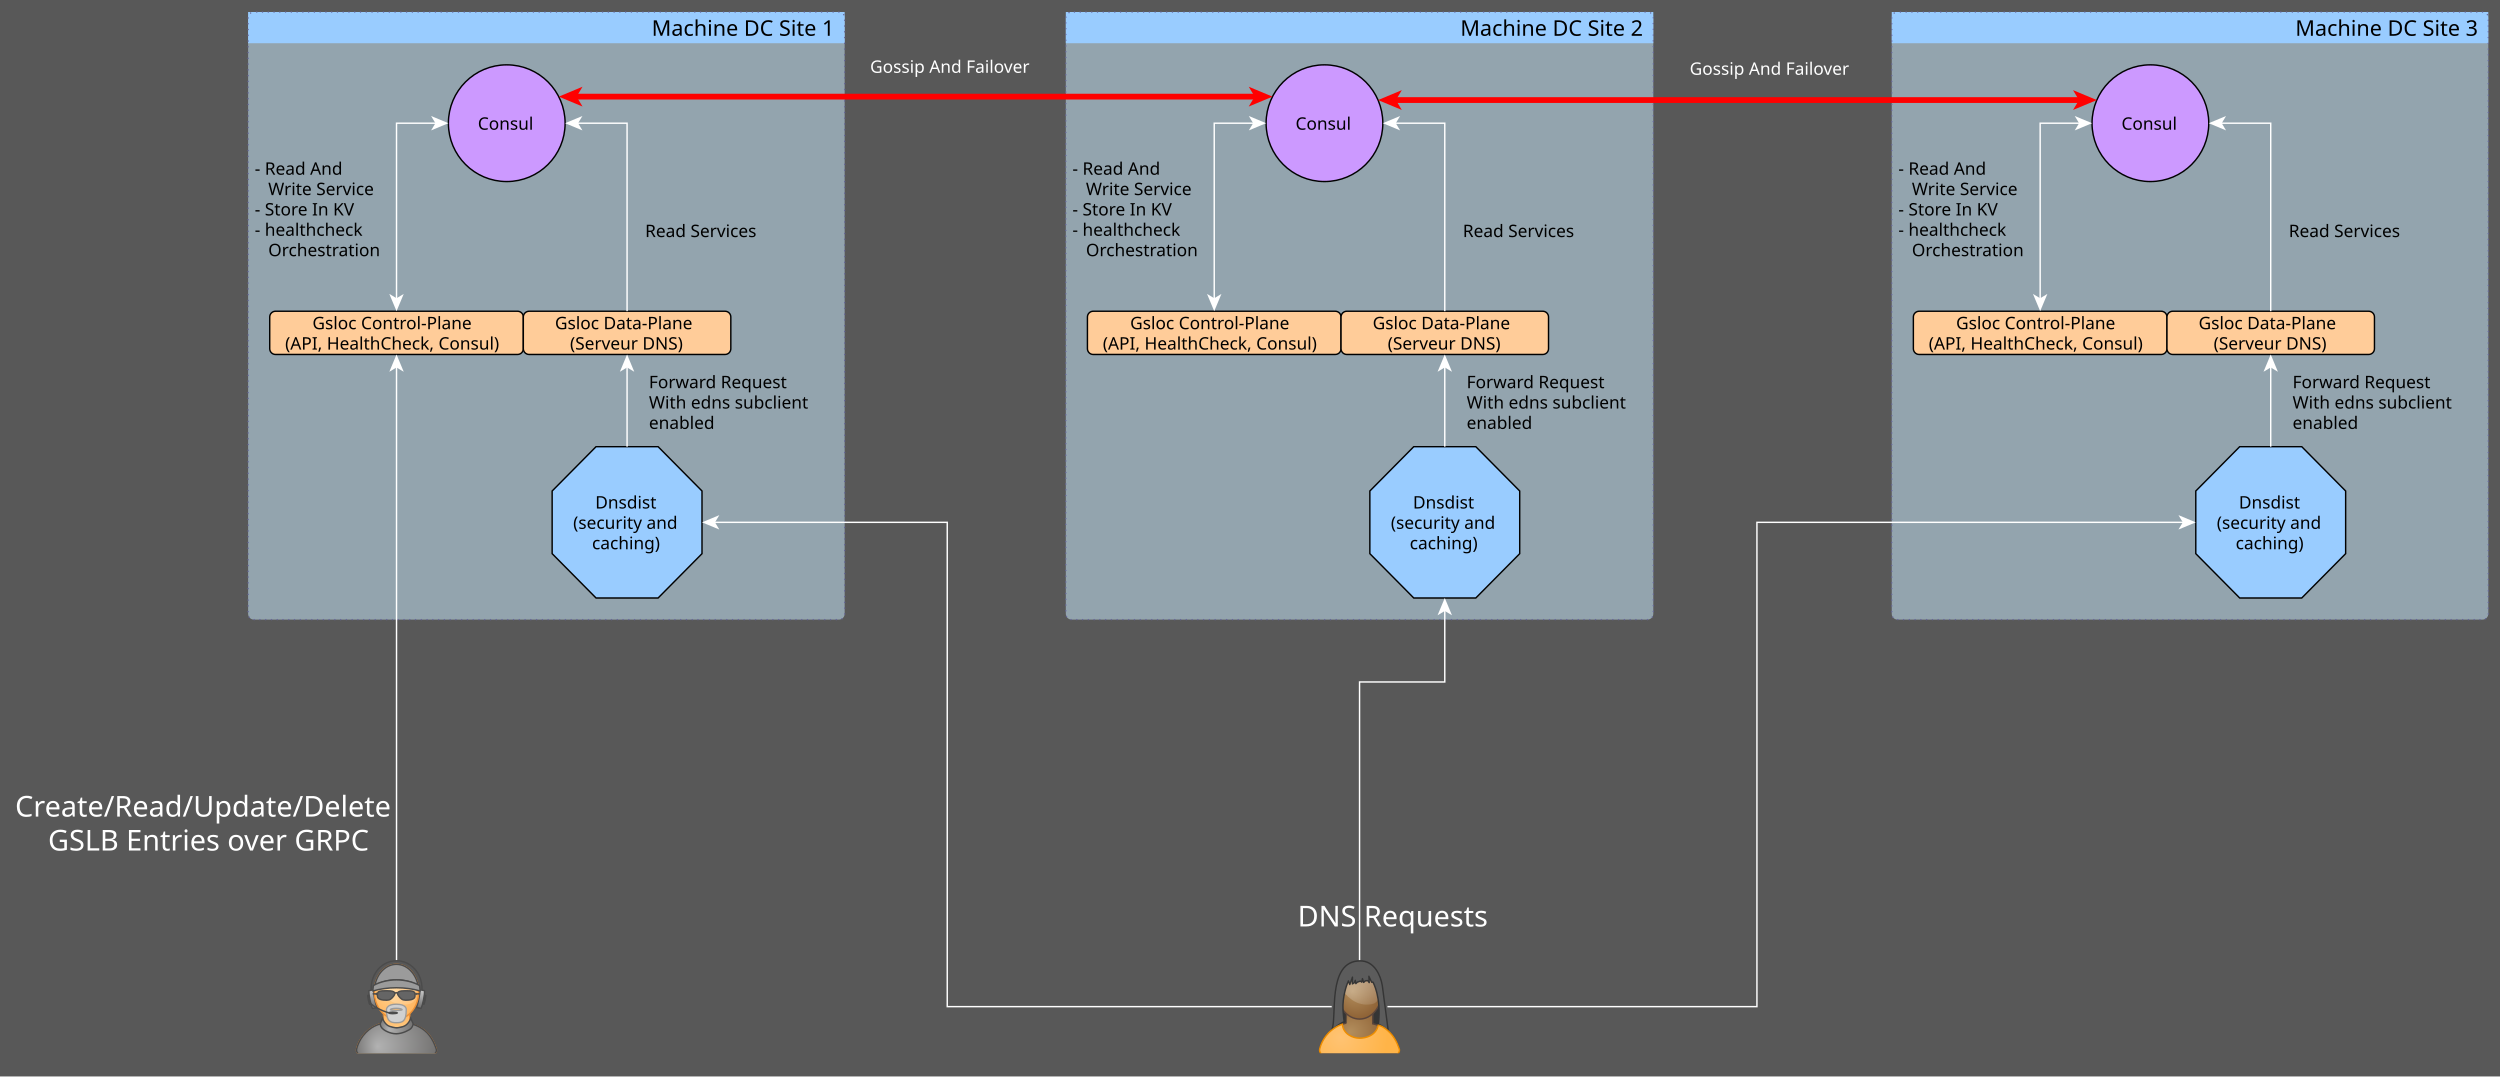
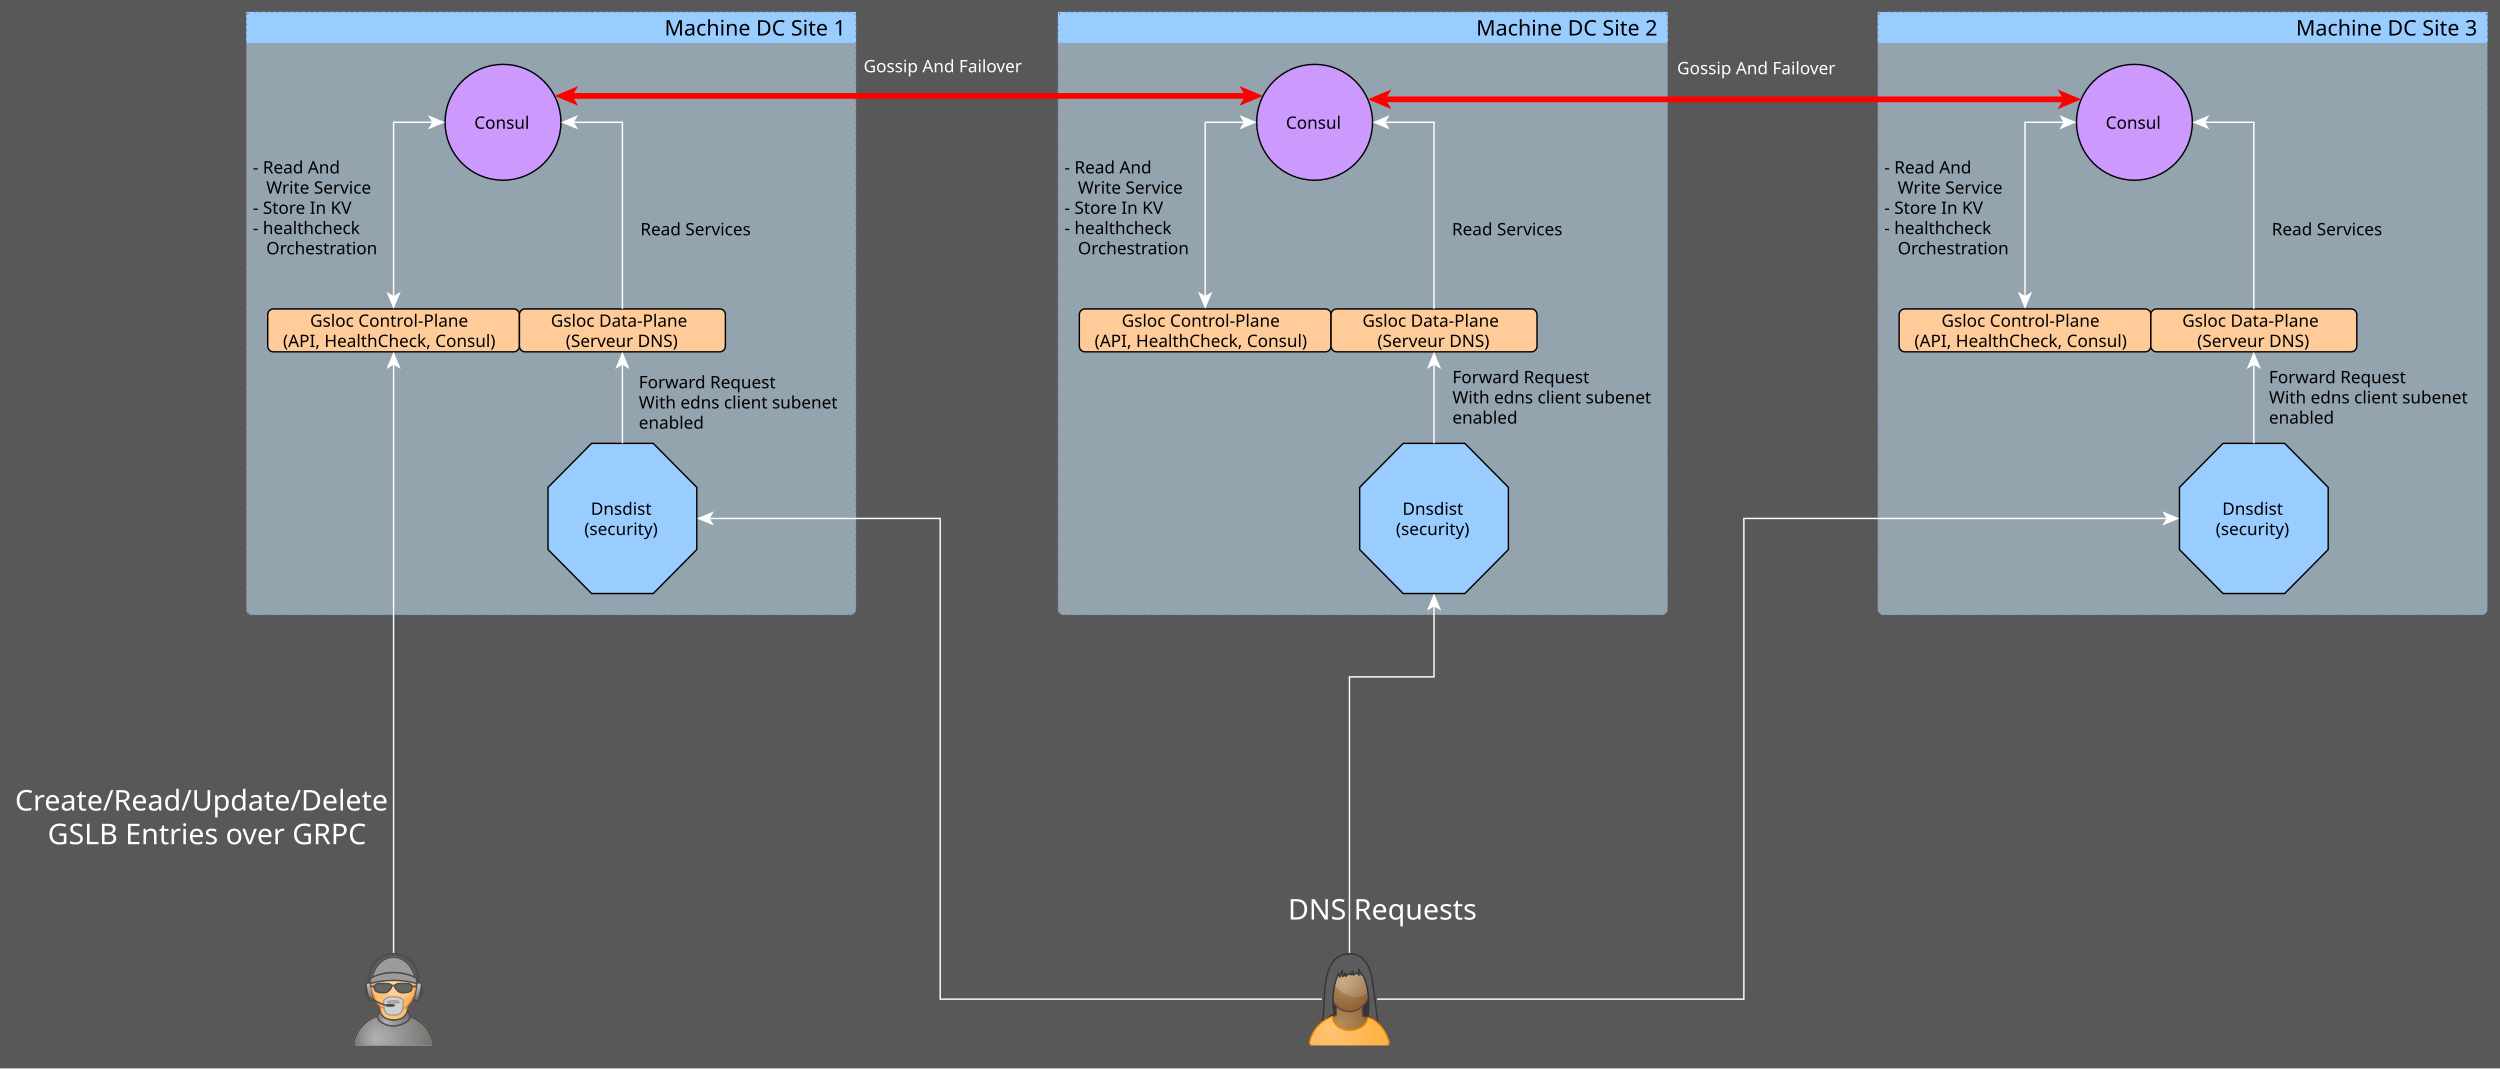
- <svg xmlns="http://www.w3.org/2000/svg" fill-opacity="1" color-rendering="auto" color-interpolation="auto" text-rendering="auto" stroke="black" stroke-linecap="square" width="3470" stroke-miterlimit="10" shape-rendering="auto" stroke-opacity="1" fill="black" stroke-dasharray="none" font-weight="normal" stroke-width="1" height="1494" font-family="'Dialog'" font-style="normal" stroke-linejoin="miter" font-size="12px" stroke-dashoffset="0" image-rendering="auto">
+ <svg xmlns="http://www.w3.org/2000/svg" fill-opacity="1" color-rendering="auto" color-interpolation="auto" text-rendering="auto" stroke="black" stroke-linecap="square" width="3496" stroke-miterlimit="10" shape-rendering="auto" stroke-opacity="1" fill="black" stroke-dasharray="none" font-weight="normal" stroke-width="1" height="1494" font-family="'Dialog'" font-style="normal" stroke-linejoin="miter" font-size="12px" stroke-dashoffset="0" image-rendering="auto">
  <defs id="genericDefs" />
  <g>
    <defs id="defs1">
      <clipPath clipPathUnits="userSpaceOnUse" id="clipPath1">
-         <path d="M0 0 L3470 0 L3470 1494 L0 1494 L0 0 Z" />
+         <path d="M0 0 L3496 0 L3496 1494 L0 1494 L0 0 Z" />
      </clipPath>
      <clipPath clipPathUnits="userSpaceOnUse" id="clipPath2">
-         <path d="M-260 75 L1475 75 L1475 822 L-260 822 L-260 75 Z" />
+         <path d="M-260 75 L1488 75 L1488 822 L-260 822 L-260 75 Z" />
      </clipPath>
      <clipPath clipPathUnits="userSpaceOnUse" id="clipPath3">
-         <path d="M-916.219 -646.381 L820.609 -646.381 L820.609 80.648 L-916.219 80.648 L-916.219 -646.381 Z" />
+         <path d="M-916.219 -646.381 L833.622 -646.381 L833.622 80.648 L-916.219 80.648 L-916.219 -646.381 Z" />
      </clipPath>
      <clipPath clipPathUnits="userSpaceOnUse" id="clipPath4">
-         <path d="M-247.171 -645.997 L1489.657 -645.997 L1489.657 80.64 L-247.171 80.64 L-247.171 -645.997 Z" />
+         <path d="M-247.171 -645.997 L1502.67 -645.997 L1502.67 80.64 L-247.171 80.64 L-247.171 -645.997 Z" />
      </clipPath>
    </defs>
    <g fill="rgb(88,88,88)" text-rendering="geometricPrecision" shape-rendering="geometricPrecision" transform="scale(2,2) translate(260,-75)" stroke="rgb(88,88,88)">
-       <rect x="-260" width="1735" height="747" y="75" clip-path="url(#clipPath2)" stroke="none" />
+       <rect x="-260" width="1748" height="747" y="75" clip-path="url(#clipPath2)" stroke="none" />
    </g>
    <g transform="matrix(2,0,0,2,520,-150)" fill-opacity="0.518" fill="rgb(202,236,255)" text-rendering="geometricPrecision" shape-rendering="geometricPrecision" stroke="rgb(202,236,255)" stroke-opacity="0.518">
-       <rect x="-87.812" y="83.334" clip-path="url(#clipPath2)" width="414" rx="4" ry="4" height="421.666" stroke="none" />
-     </g>
-     <g fill="rgb(153,204,255)" text-rendering="geometricPrecision" shape-rendering="geometricPrecision" transform="matrix(2,0,0,2,520,-150)" stroke="rgb(153,204,255)">
-       <rect x="-87.812" width="414" height="21.666" y="83.334" clip-path="url(#clipPath2)" stroke="none" />
+       <rect x="-87.812" y="83.334" clip-path="url(#clipPath2)" width="426.37" rx="4" ry="4" height="421.666" stroke="none" />
+     </g>
+     <g fill="rgb(153,204,255)" text-rendering="geometricPrecision" shape-rendering="geometricPrecision" transform="matrix(2,0,0,2,520,-150)" stroke="rgb(153,204,255)">
+       <rect x="-87.812" width="426.37" height="21.666" y="83.334" clip-path="url(#clipPath2)" stroke="none" />
    </g>
    <g font-size="15px" stroke-linecap="butt" transform="matrix(2,0,0,2,520,-150)" text-rendering="geometricPrecision" font-family="sans-serif" shape-rendering="geometricPrecision" stroke-miterlimit="1.45">
-       <text x="192.272" xml:space="preserve" y="99.836" clip-path="url(#clipPath2)" stroke="none">Machine DC Site 1</text>
+       <text x="204.642" xml:space="preserve" y="99.836" clip-path="url(#clipPath2)" stroke="none">Machine DC Site 1</text>
    </g>
    <g stroke-linecap="round" transform="matrix(2,0,0,2,520,-150)" stroke-dashoffset="2" fill="rgb(102,102,153)" text-rendering="geometricPrecision" shape-rendering="geometricPrecision" stroke-dasharray="0,4" stroke="rgb(102,102,153)" stroke-miterlimit="1.45">
-       <rect x="-87.812" y="83.334" clip-path="url(#clipPath2)" fill="none" width="414" rx="4" ry="4" height="421.666" />
+       <rect x="-87.812" y="83.334" clip-path="url(#clipPath2)" fill="none" width="426.37" rx="4" ry="4" height="421.666" />
    </g>
    <g fill="rgb(204,153,255)" text-rendering="geometricPrecision" shape-rendering="geometricPrecision" transform="matrix(2,0,0,2,520,-150)" stroke="rgb(204,153,255)">
      <circle r="40.5" clip-path="url(#clipPath2)" cx="91.688" cy="160.5" stroke="none" />
    </g>
    <g text-rendering="geometricPrecision" stroke-miterlimit="1.45" shape-rendering="geometricPrecision" transform="matrix(2,0,0,2,520,-150)" stroke-linecap="butt">
      <circle fill="none" r="40.5" clip-path="url(#clipPath2)" cx="91.688" cy="160.5" />
      <text x="71.611" xml:space="preserve" y="165.035" clip-path="url(#clipPath2)" font-family="sans-serif" stroke="none">Consul</text>
    </g>
    <g fill="rgb(255,204,153)" text-rendering="geometricPrecision" shape-rendering="geometricPrecision" transform="matrix(2,0,0,2,520,-150)" stroke="rgb(255,204,153)">
      <rect x="-72.812" y="291" clip-path="url(#clipPath2)" width="176" rx="4" ry="4" height="30" stroke="none" />
    </g>
    <g text-rendering="geometricPrecision" stroke-miterlimit="1.45" shape-rendering="geometricPrecision" transform="matrix(2,0,0,2,520,-150)" stroke-linecap="butt">
      <rect x="-72.812" y="291" clip-path="url(#clipPath2)" fill="none" width="176" rx="4" ry="4" height="30" />
      <text x="-43.18" xml:space="preserve" y="303.469" clip-path="url(#clipPath2)" font-family="sans-serif" stroke="none">Gsloc Control-Plane</text>
      <text x="-62.135" xml:space="preserve" y="317.602" clip-path="url(#clipPath2)" font-family="sans-serif" stroke="none">(API, HealthCheck, Consul)</text>
    </g>
    <g fill="rgb(255,204,153)" text-rendering="geometricPrecision" shape-rendering="geometricPrecision" transform="matrix(2,0,0,2,520,-150)" stroke="rgb(255,204,153)">
      <rect x="103.188" y="291" clip-path="url(#clipPath2)" width="144" rx="4" ry="4" height="30" stroke="none" />
    </g>
    <g text-rendering="geometricPrecision" stroke-miterlimit="1.45" shape-rendering="geometricPrecision" transform="matrix(2,0,0,2,520,-150)" stroke-linecap="butt">
      <rect x="103.188" y="291" clip-path="url(#clipPath2)" fill="none" width="144" rx="4" ry="4" height="30" />
      <text x="125.134" xml:space="preserve" y="303.469" clip-path="url(#clipPath2)" font-family="sans-serif" stroke="none">Gsloc Data-Plane</text>
      <text x="135.573" xml:space="preserve" y="317.602" clip-path="url(#clipPath2)" font-family="sans-serif" stroke="none">(Serveur DNS)</text>
    </g>
    <g fill="rgb(153,204,255)" text-rendering="geometricPrecision" shape-rendering="geometricPrecision" transform="matrix(2,0,0,2,520,-150)" stroke="rgb(153,204,255)">
      <path d="M123.188 415.754 L153.65 385 L196.726 385 L227.188 415.754 L227.188 459.246 L196.726 490 L153.65 490 L123.188 459.246 Z" fill-rule="evenodd" clip-path="url(#clipPath2)" stroke="none" />
    </g>
    <g text-rendering="geometricPrecision" stroke-miterlimit="1.45" shape-rendering="geometricPrecision" transform="matrix(2,0,0,2,520,-150)" stroke-linecap="butt">
      <path fill="none" d="M123.188 415.754 L153.65 385 L196.726 385 L227.188 415.754 L227.188 459.246 L196.726 490 L153.65 490 L123.188 459.246 Z" fill-rule="evenodd" clip-path="url(#clipPath2)" />
-       <text x="153.098" xml:space="preserve" y="427.902" clip-path="url(#clipPath2)" font-family="sans-serif" stroke="none">Dnsdist</text>
-       <text x="137.758" xml:space="preserve" y="442.035" clip-path="url(#clipPath2)" font-family="sans-serif" stroke="none">(security and</text>
-       <text x="150.854" xml:space="preserve" y="456.168" clip-path="url(#clipPath2)" font-family="sans-serif" stroke="none">caching)</text>
+       <text x="153.098" xml:space="preserve" y="434.969" clip-path="url(#clipPath2)" font-family="sans-serif" stroke="none">Dnsdist</text>
+       <text x="148.519" xml:space="preserve" y="449.102" clip-path="url(#clipPath2)" font-family="sans-serif" stroke="none">(security)</text>
      <path fill="none" d="M15.188 282.974 L15.188 160.5 L43.188 160.5" clip-path="url(#clipPath2)" stroke="white" />
      <path fill="white" d="M15.188 290.974 L20.188 278.974 L15.188 281.974 L10.188 278.974 Z" clip-path="url(#clipPath2)" stroke="none" />
      <path fill="white" d="M51.188 160.5 L39.188 155.5 L42.188 160.5 L39.188 165.5 Z" clip-path="url(#clipPath2)" stroke="none" />
      <text x="-83.222" xml:space="preserve" y="196.269" clip-path="url(#clipPath2)" font-family="sans-serif" stroke="none">- Read And</text>
      <text x="-83.222" xml:space="preserve" y="210.402" clip-path="url(#clipPath2)" font-family="sans-serif" stroke="none">   Write Service</text>
      <text x="-83.222" xml:space="preserve" y="224.535" clip-path="url(#clipPath2)" font-family="sans-serif" stroke="none">- Store In KV</text>
      <text x="-83.222" xml:space="preserve" y="238.668" clip-path="url(#clipPath2)" font-family="sans-serif" stroke="none">- healthcheck</text>
      <text x="-83.222" xml:space="preserve" y="252.801" clip-path="url(#clipPath2)" font-family="sans-serif" stroke="none">   Orchestration</text>
      <path fill="none" d="M175.188 290.974 L175.188 160.5 L140.188 160.5" clip-path="url(#clipPath2)" stroke="white" />
      <path fill="white" d="M132.188 160.5 L144.188 165.5 L141.188 160.5 L144.188 155.5 Z" clip-path="url(#clipPath2)" stroke="none" />
      <text x="187.719" xml:space="preserve" y="239.535" clip-path="url(#clipPath2)" font-family="sans-serif" stroke="none">Read Services</text>
      <path fill="none" d="M175.188 385.009 L175.188 329.007" clip-path="url(#clipPath2)" stroke="white" />
      <path fill="white" d="M175.188 321.007 L170.188 333.007 L175.188 330.007 L180.188 333.007 Z" clip-path="url(#clipPath2)" stroke="none" />
-       <text x="190.345" xml:space="preserve" y="344.402" clip-path="url(#clipPath2)" font-family="sans-serif" stroke="none">Forward Request</text>
-       <text x="190.345" xml:space="preserve" y="358.535" clip-path="url(#clipPath2)" font-family="sans-serif" stroke="none">With edns subclient </text>
-       <text x="190.345" xml:space="preserve" y="372.668" clip-path="url(#clipPath2)" font-family="sans-serif" stroke="none">enabled</text>
+       <text x="186.617" xml:space="preserve" y="346.476" clip-path="url(#clipPath2)" font-family="sans-serif" stroke="none">Forward Request</text>
+       <text x="186.617" xml:space="preserve" y="360.609" clip-path="url(#clipPath2)" font-family="sans-serif" stroke="none">With edns client subenet </text>
+       <text x="186.617" xml:space="preserve" y="374.741" clip-path="url(#clipPath2)" font-family="sans-serif" stroke="none">enabled</text>
    </g>
    <g transform="matrix(2,0,0,2,520,-150)" fill-opacity="0.518" fill="rgb(202,236,255)" text-rendering="geometricPrecision" shape-rendering="geometricPrecision" stroke="rgb(202,236,255)" stroke-opacity="0.518">
-       <rect x="479.676" y="83.334" clip-path="url(#clipPath2)" width="407.712" rx="4" ry="4" height="421.666" stroke="none" />
-     </g>
-     <g fill="rgb(153,204,255)" text-rendering="geometricPrecision" shape-rendering="geometricPrecision" transform="matrix(2,0,0,2,520,-150)" stroke="rgb(153,204,255)">
-       <rect x="479.676" width="407.712" height="21.666" y="83.334" clip-path="url(#clipPath2)" stroke="none" />
+       <rect x="479.676" y="83.334" clip-path="url(#clipPath2)" width="426.37" rx="4" ry="4" height="421.666" stroke="none" />
+     </g>
+     <g fill="rgb(153,204,255)" text-rendering="geometricPrecision" shape-rendering="geometricPrecision" transform="matrix(2,0,0,2,520,-150)" stroke="rgb(153,204,255)">
+       <rect x="479.676" width="426.37" height="21.666" y="83.334" clip-path="url(#clipPath2)" stroke="none" />
    </g>
    <g font-size="15px" stroke-linecap="butt" transform="matrix(2,0,0,2,520,-150)" text-rendering="geometricPrecision" font-family="sans-serif" shape-rendering="geometricPrecision" stroke-miterlimit="1.45">
-       <text x="753.472" xml:space="preserve" y="99.836" clip-path="url(#clipPath2)" stroke="none">Machine DC Site 2</text>
+       <text x="772.13" xml:space="preserve" y="99.836" clip-path="url(#clipPath2)" stroke="none">Machine DC Site 2</text>
    </g>
    <g stroke-linecap="round" transform="matrix(2,0,0,2,520,-150)" stroke-dashoffset="2" fill="rgb(102,102,153)" text-rendering="geometricPrecision" shape-rendering="geometricPrecision" stroke-dasharray="0,4" stroke="rgb(102,102,153)" stroke-miterlimit="1.45">
-       <rect x="479.676" y="83.334" clip-path="url(#clipPath2)" fill="none" width="407.712" rx="4" ry="4" height="421.666" />
+       <rect x="479.676" y="83.334" clip-path="url(#clipPath2)" fill="none" width="426.37" rx="4" ry="4" height="421.666" />
    </g>
    <g fill="rgb(204,153,255)" text-rendering="geometricPrecision" shape-rendering="geometricPrecision" transform="matrix(2,0,0,2,520,-150)" stroke="rgb(204,153,255)">
      <circle r="40.5" clip-path="url(#clipPath2)" cx="659.176" cy="160.5" stroke="none" />
    </g>
    <g text-rendering="geometricPrecision" stroke-miterlimit="1.45" shape-rendering="geometricPrecision" transform="matrix(2,0,0,2,520,-150)" stroke-linecap="butt">
      <circle fill="none" r="40.5" clip-path="url(#clipPath2)" cx="659.176" cy="160.5" />
      <text x="639.099" xml:space="preserve" y="165.035" clip-path="url(#clipPath2)" font-family="sans-serif" stroke="none">Consul</text>
    </g>
    <g fill="rgb(255,204,153)" text-rendering="geometricPrecision" shape-rendering="geometricPrecision" transform="matrix(2,0,0,2,520,-150)" stroke="rgb(255,204,153)">
      <rect x="494.676" y="291" clip-path="url(#clipPath2)" width="176" rx="4" ry="4" height="30" stroke="none" />
    </g>
    <g text-rendering="geometricPrecision" stroke-miterlimit="1.45" shape-rendering="geometricPrecision" transform="matrix(2,0,0,2,520,-150)" stroke-linecap="butt">
      <rect x="494.676" y="291" clip-path="url(#clipPath2)" fill="none" width="176" rx="4" ry="4" height="30" />
      <text x="524.308" xml:space="preserve" y="303.469" clip-path="url(#clipPath2)" font-family="sans-serif" stroke="none">Gsloc Control-Plane</text>
      <text x="505.353" xml:space="preserve" y="317.602" clip-path="url(#clipPath2)" font-family="sans-serif" stroke="none">(API, HealthCheck, Consul)</text>
    </g>
    <g fill="rgb(255,204,153)" text-rendering="geometricPrecision" shape-rendering="geometricPrecision" transform="matrix(2,0,0,2,520,-150)" stroke="rgb(255,204,153)">
      <rect x="670.676" y="291" clip-path="url(#clipPath2)" width="144" rx="4" ry="4" height="30" stroke="none" />
    </g>
    <g text-rendering="geometricPrecision" stroke-miterlimit="1.45" shape-rendering="geometricPrecision" transform="matrix(2,0,0,2,520,-150)" stroke-linecap="butt">
      <rect x="670.676" y="291" clip-path="url(#clipPath2)" fill="none" width="144" rx="4" ry="4" height="30" />
      <text x="692.622" xml:space="preserve" y="303.469" clip-path="url(#clipPath2)" font-family="sans-serif" stroke="none">Gsloc Data-Plane</text>
      <text x="703.061" xml:space="preserve" y="317.602" clip-path="url(#clipPath2)" font-family="sans-serif" stroke="none">(Serveur DNS)</text>
    </g>
    <g fill="rgb(153,204,255)" text-rendering="geometricPrecision" shape-rendering="geometricPrecision" transform="matrix(2,0,0,2,520,-150)" stroke="rgb(153,204,255)">
      <path d="M690.676 415.754 L721.136 385 L764.215 385 L794.676 415.754 L794.676 459.246 L764.215 490 L721.136 490 L690.676 459.246 Z" fill-rule="evenodd" clip-path="url(#clipPath2)" stroke="none" />
    </g>
    <g text-rendering="geometricPrecision" stroke-miterlimit="1.45" shape-rendering="geometricPrecision" transform="matrix(2,0,0,2,520,-150)" stroke-linecap="butt">
      <path fill="none" d="M690.676 415.754 L721.136 385 L764.215 385 L794.676 415.754 L794.676 459.246 L764.215 490 L721.136 490 L690.676 459.246 Z" fill-rule="evenodd" clip-path="url(#clipPath2)" />
-       <text x="720.586" xml:space="preserve" y="427.902" clip-path="url(#clipPath2)" font-family="sans-serif" stroke="none">Dnsdist</text>
-       <text x="705.246" xml:space="preserve" y="442.035" clip-path="url(#clipPath2)" font-family="sans-serif" stroke="none">(security and</text>
-       <text x="718.342" xml:space="preserve" y="456.168" clip-path="url(#clipPath2)" font-family="sans-serif" stroke="none">caching)</text>
+       <text x="720.586" xml:space="preserve" y="434.969" clip-path="url(#clipPath2)" font-family="sans-serif" stroke="none">Dnsdist</text>
+       <text x="716.007" xml:space="preserve" y="449.102" clip-path="url(#clipPath2)" font-family="sans-serif" stroke="none">(security)</text>
      <path fill="none" d="M138.77 142.062 L612.115 142.062" stroke-width="4" clip-path="url(#clipPath2)" stroke="red" />
      <path fill="red" d="M127.77 142.062 L144.27 148.937 L140.145 142.062 L144.27 135.187 Z" stroke-width="4" clip-path="url(#clipPath2)" stroke="none" />
      <path fill="red" d="M623.115 142.062 L606.615 135.187 L610.74 142.062 L606.615 148.937 Z" stroke-width="4" clip-path="url(#clipPath2)" stroke="none" />
      <text x="343.833" y="125.538" clip-path="url(#clipPath2)" fill="white" font-family="sans-serif" stroke="none" xml:space="preserve">Gossip And Failover</text>
      <path fill="none" d="M582.676 282.974 L582.676 160.5 L610.676 160.5" clip-path="url(#clipPath2)" stroke="white" />
      <path fill="white" d="M582.676 290.974 L587.676 278.974 L582.676 281.974 L577.676 278.974 Z" clip-path="url(#clipPath2)" stroke="none" />
      <path fill="white" d="M618.676 160.5 L606.676 155.5 L609.676 160.5 L606.676 165.5 Z" clip-path="url(#clipPath2)" stroke="none" />
      <text x="484.266" xml:space="preserve" y="196.269" clip-path="url(#clipPath2)" font-family="sans-serif" stroke="none">- Read And</text>
      <text x="484.266" xml:space="preserve" y="210.402" clip-path="url(#clipPath2)" font-family="sans-serif" stroke="none">   Write Service</text>
      <text x="484.266" xml:space="preserve" y="224.535" clip-path="url(#clipPath2)" font-family="sans-serif" stroke="none">- Store In KV</text>
      <text x="484.266" xml:space="preserve" y="238.668" clip-path="url(#clipPath2)" font-family="sans-serif" stroke="none">- healthcheck</text>
      <text x="484.266" xml:space="preserve" y="252.801" clip-path="url(#clipPath2)" font-family="sans-serif" stroke="none">   Orchestration</text>
      <path fill="none" d="M742.676 290.974 L742.676 160.5 L707.676 160.5" clip-path="url(#clipPath2)" stroke="white" />
      <path fill="white" d="M699.676 160.5 L711.676 165.5 L708.676 160.5 L711.676 155.5 Z" clip-path="url(#clipPath2)" stroke="none" />
      <text x="755.207" xml:space="preserve" y="239.535" clip-path="url(#clipPath2)" font-family="sans-serif" stroke="none">Read Services</text>
      <path fill="none" d="M742.676 385.009 L742.676 329.007" clip-path="url(#clipPath2)" stroke="white" />
      <path fill="white" d="M742.676 321.007 L737.676 333.007 L742.676 330.007 L747.676 333.007 Z" clip-path="url(#clipPath2)" stroke="none" />
-       <text x="757.833" xml:space="preserve" y="344.402" clip-path="url(#clipPath2)" font-family="sans-serif" stroke="none">Forward Request</text>
-       <text x="757.833" xml:space="preserve" y="358.535" clip-path="url(#clipPath2)" font-family="sans-serif" stroke="none">With edns subclient </text>
-       <text x="757.833" xml:space="preserve" y="372.668" clip-path="url(#clipPath2)" font-family="sans-serif" stroke="none">enabled</text>
+       <text x="755.515" xml:space="preserve" y="342.942" clip-path="url(#clipPath2)" font-family="sans-serif" stroke="none">Forward Request</text>
+       <text x="755.515" xml:space="preserve" y="357.074" clip-path="url(#clipPath2)" font-family="sans-serif" stroke="none">With edns client subenet  </text>
+       <text x="755.515" xml:space="preserve" y="371.207" clip-path="url(#clipPath2)" font-family="sans-serif" stroke="none">enabled</text>
    </g>
    <g transform="matrix(2,0,0,2,520,-150)" fill-opacity="0.518" fill="rgb(202,236,255)" text-rendering="geometricPrecision" shape-rendering="geometricPrecision" stroke="rgb(202,236,255)" stroke-opacity="0.518">
-       <rect x="1052.876" y="83.334" clip-path="url(#clipPath2)" width="414" rx="4" ry="4" height="421.666" stroke="none" />
-     </g>
-     <g fill="rgb(153,204,255)" text-rendering="geometricPrecision" shape-rendering="geometricPrecision" transform="matrix(2,0,0,2,520,-150)" stroke="rgb(153,204,255)">
-       <rect x="1052.876" width="414" height="21.666" y="83.334" clip-path="url(#clipPath2)" stroke="none" />
+       <rect x="1052.876" y="83.334" clip-path="url(#clipPath2)" width="426.37" rx="4" ry="4" height="421.666" stroke="none" />
+     </g>
+     <g fill="rgb(153,204,255)" text-rendering="geometricPrecision" shape-rendering="geometricPrecision" transform="matrix(2,0,0,2,520,-150)" stroke="rgb(153,204,255)">
+       <rect x="1052.876" width="426.37" height="21.666" y="83.334" clip-path="url(#clipPath2)" stroke="none" />
    </g>
    <g font-size="15px" stroke-linecap="butt" transform="matrix(2,0,0,2,520,-150)" text-rendering="geometricPrecision" font-family="sans-serif" shape-rendering="geometricPrecision" stroke-miterlimit="1.45">
-       <text x="1332.96" xml:space="preserve" y="99.836" clip-path="url(#clipPath2)" stroke="none">Machine DC Site 3</text>
+       <text x="1345.33" xml:space="preserve" y="99.836" clip-path="url(#clipPath2)" stroke="none">Machine DC Site 3</text>
    </g>
    <g stroke-linecap="round" transform="matrix(2,0,0,2,520,-150)" stroke-dashoffset="2" fill="rgb(102,102,153)" text-rendering="geometricPrecision" shape-rendering="geometricPrecision" stroke-dasharray="0,4" stroke="rgb(102,102,153)" stroke-miterlimit="1.45">
-       <rect x="1052.876" y="83.334" clip-path="url(#clipPath2)" fill="none" width="414" rx="4" ry="4" height="421.666" />
+       <rect x="1052.876" y="83.334" clip-path="url(#clipPath2)" fill="none" width="426.37" rx="4" ry="4" height="421.666" />
    </g>
    <g fill="rgb(204,153,255)" text-rendering="geometricPrecision" shape-rendering="geometricPrecision" transform="matrix(2,0,0,2,520,-150)" stroke="rgb(204,153,255)">
      <circle r="40.5" clip-path="url(#clipPath2)" cx="1232.376" cy="160.5" stroke="none" />
    </g>
    <g text-rendering="geometricPrecision" stroke-miterlimit="1.45" shape-rendering="geometricPrecision" transform="matrix(2,0,0,2,520,-150)" stroke-linecap="butt">
      <circle fill="none" r="40.5" clip-path="url(#clipPath2)" cx="1232.376" cy="160.5" />
      <text x="1212.299" xml:space="preserve" y="165.035" clip-path="url(#clipPath2)" font-family="sans-serif" stroke="none">Consul</text>
    </g>
    <g fill="rgb(255,204,153)" text-rendering="geometricPrecision" shape-rendering="geometricPrecision" transform="matrix(2,0,0,2,520,-150)" stroke="rgb(255,204,153)">
      <rect x="1067.876" y="291" clip-path="url(#clipPath2)" width="176" rx="4" ry="4" height="30" stroke="none" />
    </g>
    <g text-rendering="geometricPrecision" stroke-miterlimit="1.45" shape-rendering="geometricPrecision" transform="matrix(2,0,0,2,520,-150)" stroke-linecap="butt">
      <rect x="1067.876" y="291" clip-path="url(#clipPath2)" fill="none" width="176" rx="4" ry="4" height="30" />
      <text x="1097.508" xml:space="preserve" y="303.469" clip-path="url(#clipPath2)" font-family="sans-serif" stroke="none">Gsloc Control-Plane</text>
      <text x="1078.553" xml:space="preserve" y="317.602" clip-path="url(#clipPath2)" font-family="sans-serif" stroke="none">(API, HealthCheck, Consul)</text>
    </g>
    <g fill="rgb(255,204,153)" text-rendering="geometricPrecision" shape-rendering="geometricPrecision" transform="matrix(2,0,0,2,520,-150)" stroke="rgb(255,204,153)">
      <rect x="1243.876" y="291" clip-path="url(#clipPath2)" width="144" rx="4" ry="4" height="30" stroke="none" />
    </g>
    <g text-rendering="geometricPrecision" stroke-miterlimit="1.45" shape-rendering="geometricPrecision" transform="matrix(2,0,0,2,520,-150)" stroke-linecap="butt">
      <rect x="1243.876" y="291" clip-path="url(#clipPath2)" fill="none" width="144" rx="4" ry="4" height="30" />
      <text x="1265.822" xml:space="preserve" y="303.469" clip-path="url(#clipPath2)" font-family="sans-serif" stroke="none">Gsloc Data-Plane</text>
      <text x="1276.261" xml:space="preserve" y="317.602" clip-path="url(#clipPath2)" font-family="sans-serif" stroke="none">(Serveur DNS)</text>
    </g>
    <g fill="rgb(153,204,255)" text-rendering="geometricPrecision" shape-rendering="geometricPrecision" transform="matrix(2,0,0,2,520,-150)" stroke="rgb(153,204,255)">
      <path d="M1263.877 415.754 L1294.338 385 L1337.416 385 L1367.877 415.754 L1367.877 459.246 L1337.416 490 L1294.338 490 L1263.877 459.246 Z" fill-rule="evenodd" clip-path="url(#clipPath2)" stroke="none" />
    </g>
    <g text-rendering="geometricPrecision" stroke-miterlimit="1.45" shape-rendering="geometricPrecision" transform="matrix(2,0,0,2,520,-150)" stroke-linecap="butt">
      <path fill="none" d="M1263.877 415.754 L1294.338 385 L1337.416 385 L1367.877 415.754 L1367.877 459.246 L1337.416 490 L1294.338 490 L1263.877 459.246 Z" fill-rule="evenodd" clip-path="url(#clipPath2)" />
-       <text x="1293.786" xml:space="preserve" y="427.902" clip-path="url(#clipPath2)" font-family="sans-serif" stroke="none">Dnsdist</text>
-       <text x="1278.447" xml:space="preserve" y="442.035" clip-path="url(#clipPath2)" font-family="sans-serif" stroke="none">(security and</text>
-       <text x="1291.542" xml:space="preserve" y="456.168" clip-path="url(#clipPath2)" font-family="sans-serif" stroke="none">caching)</text>
+       <text x="1293.786" xml:space="preserve" y="434.969" clip-path="url(#clipPath2)" font-family="sans-serif" stroke="none">Dnsdist</text>
+       <text x="1289.207" xml:space="preserve" y="449.102" clip-path="url(#clipPath2)" font-family="sans-serif" stroke="none">(security)</text>
    </g>
    <g text-rendering="geometricPrecision" shape-rendering="geometricPrecision" transform="matrix(1.9979,0,0,2.0549,1830.51,1328.273)">
      <g clip-path="url(#clipPath3)">
        <svg xml:space="preserve" opacity="1" writing-mode="lr-tb" stop-color="rgb(0, 0, 0)" shape-rendering="auto" glyph-orientation-horizontal="0deg" color-profile="auto" lighting-color="rgb(255, 255, 255)" color="rgb(0, 0, 0)" font-weight="400" alignment-baseline="auto" font-style="normal" version="1.1" color-interpolation-filters="linearrgb" text-anchor="start" stroke-linecap="butt" color-interpolation="srgb" font-variant="normal" word-spacing="normal" fill-opacity="1" text-rendering="auto" clip-path="none" text-decoration="none" letter-spacing="normal" viewBox="0 0 57 65" glyph-orientation-vertical="auto" display="inline" font-size-adjust="none" overflow="hidden" fill="rgb(0, 0, 0)" font-stretch="normal" stroke-dasharray="none" id="svg1.Ebene_1" stroke-miterlimit="4" stop-opacity="1" color-rendering="auto" font-size="12" pointer-events="visiblepainted" mask="none" direction="ltr" baseline-shift="baseline" enable-background="new 0 0 57 65" fill-rule="nonzero" image-rendering="auto" stroke-dashoffset="0" width="57px" marker-end="none" clip="auto" cursor="auto" stroke="none" filter="none" visibility="visible" kerning="auto" stroke-width="1" font-family="&quot;Arial&quot;,&quot;Helvetica&quot;,sans-serif" flood-opacity="1" clip-rule="nonzero" src="none" height="65px" unicode-bidi="normal" stroke-linejoin="miter" stroke-opacity="1" flood-color="rgb(0, 0, 0)" dominant-baseline="auto" marker-start="none" x="0px" marker-mid="none" y="0px">
          <g>
            <polygon fill="#353535" points="44.675,45.684 13.412,50.074    12.502,27.118 43.718,27.745  " stroke="#353535" stroke-linecap="round" stroke-linejoin="round" />
            <radialGradient gradientTransform="matrix(1 0 0 1 0.3203 -3091.766)" gradientUnits="userSpaceOnUse" r="31.054" cx="27.283" id="svg1.SVGID_1_" cy="3145.526" fx="21.225" fy="3142.226">
              <stop offset="0" style="stop-color:#B38E5D" />
              <stop offset="1" style="stop-color:#805126" />
            </radialGradient>
            <path fill="url(#svg1.SVGID_1_)" d="M49.529,51.225c-4.396-4.396-10.951-5.884-12.063-6.109   V37.8H19.278c0,0,0.038,6.903,0,6.868c0,0-6.874,0.997-12.308,6.432C1.378,56.691,0.5,62.77,0.5,62.77   c0,1.938,1.575,3.492,3.523,3.492h48.51c1.947,0,3.521-1.558,3.521-3.492C56.055,62.768,54.211,55.906,49.529,51.225z" stroke-miterlimit="10" stroke="#5B453B" />
            <radialGradient gradientTransform="matrix(1 0 0 1 0.3203 -3091.766)" gradientUnits="userSpaceOnUse" r="23.425" cx="27.584" id="svg1.face_x5F_white_1_" cy="3117.492" fx="23.014" fy="3115.002">
              <stop offset="0" style="stop-color:#B38E5D" />
              <stop offset="1" style="stop-color:#805126" />
            </radialGradient>
            <path fill="url(#svg1.face_x5F_white_1_)" id="svg1.face_x5F_white_2_" d="M43.676,23.357   c0.086,10.2-6.738,18.52-15.25,18.586c-8.5,0.068-15.464-8.146-15.55-18.344C12.794,13.4,19.618,5.079,28.123,5.012   C36.627,4.945,43.59,13.158,43.676,23.357z" stroke-miterlimit="10" stroke="#5B453B" />
            <linearGradient gradientTransform="matrix(0.275 0 0 -0.2733 -1752.885 -3351.735)" x1="6466.839" x2="6490.468" gradientUnits="userSpaceOnUse" y1="-12294.109" y2="-12387.559" id="svg1.face_highlight_1_">
              <stop offset="0" style="stop-color:#FFFFFF;stop-opacity:0.42" />
              <stop offset="1" style="stop-color:#FFFFFF;stop-opacity:0.12" />
            </linearGradient>
            <path fill="url(#svg1.face_highlight_1_)" id="svg1.face_highlight_2_" d="M27.958,6.333c-6.035,0.047-10.747,4.493-12.787,10.386   c-0.664,1.919-0.294,4.043,0.98,5.629c2.73,3.398,5.729,6.283,9.461,8.088c3.137,1.518,7.535,2.385,11.893,1.247   c2.274-0.592,3.988-2.459,4.375-4.766c0.187-1.094,0.293-2.289,0.283-3.553C42.083,13.952,36.271,6.268,27.958,6.333z" />
            <path fill="#5C5C5C" d="M17.597,43.835   c-0.413-3.019-0.613-5.013-0.789-7.864c-0.574-9.349,2.886-17.721,2.886-17.721l0.882-2.078l0.94,2.419l1.872-4.956l-0.049,4.553   l1.311-0.749l0.701-1.653L25.715,18l1.055-0.988l2.13-0.729L29.84,17l0.479-2.375l0.834,2.554l1.125-1.024l1.68-0.214l1.07,1.372   l-0.243-4.246l1.883,3.967L37.611,17c0,0,6.029,9.948,3.75,28.426c2.154,0.76,4.479,2.688,6.881,4.648   c0.001-0.002,0.011-0.012,0.011-0.012L44.111,19.38C43.079,12.873,38.752,2.599,28.73,2.648   C5.153,2.568,13.025,42.055,8.945,49.334c-0.007,0.014-0.012,0.025-0.02,0.039C12.292,46.729,15.652,44.346,17.597,43.835z" stroke="#353535" stroke-linecap="round" stroke-linejoin="round" />
            <radialGradient gradientTransform="matrix(0.9852 0 0 -0.9852 -34.4844 -3033.97)" id="svg1.body_1_" r="32.844" cx="50.512" gradientUnits="userSpaceOnUse" cy="-3134.733">
              <stop offset="0" style="stop-color:#FFC373" />
              <stop offset="1" style="stop-color:#FFB448" />
            </radialGradient>
            <path fill="url(#svg1.body_1_)" d="M0.5,62.768c0,1.938,1.575,3.494,3.523,3.494h48.51   c1.947,0,3.521-1.559,3.521-3.494c0,0-1.844-6.861-6.525-11.543c-4.815-4.813-8.244-5.146-8.244-5.146   c-1.444,6.983-8.555,8.786-13.007,8.786s-11.322-2.643-11.941-9.439c0,0-4.559,1.199-9.367,5.674   C1.378,56.689,0.5,62.768,0.5,62.768z" id="svg1.body_9_" stroke="#ED8D00" />
          </g>
        </svg>
      </g>
    </g>
    <g text-rendering="geometricPrecision" shape-rendering="geometricPrecision" transform="matrix(1.9979,0,0,2.056,493.822,1328.2)">
      <g clip-path="url(#clipPath4)">
        <svg xml:space="preserve" opacity="1" writing-mode="lr-tb" stop-color="rgb(0, 0, 0)" shape-rendering="auto" glyph-orientation-horizontal="0deg" color-profile="auto" lighting-color="rgb(255, 255, 255)" color="rgb(0, 0, 0)" font-weight="400" alignment-baseline="auto" font-style="normal" version="1.1" color-interpolation-filters="linearrgb" text-anchor="start" stroke-linecap="butt" color-interpolation="srgb" font-variant="normal" word-spacing="normal" fill-opacity="1" text-rendering="auto" clip-path="none" text-decoration="none" letter-spacing="normal" viewBox="0 0 57 65" glyph-orientation-vertical="auto" display="inline" font-size-adjust="none" overflow="hidden" fill="rgb(0, 0, 0)" font-stretch="normal" stroke-dasharray="none" id="svg2.Ebene_1" stroke-miterlimit="4" stop-opacity="1" color-rendering="auto" font-size="12" pointer-events="visiblepainted" mask="none" direction="ltr" baseline-shift="baseline" enable-background="new 0 0 57 65" fill-rule="nonzero" image-rendering="auto" stroke-dashoffset="0" width="57px" marker-end="none" clip="auto" cursor="auto" stroke="none" filter="none" visibility="visible" kerning="auto" stroke-width="1" font-family="&quot;Arial&quot;,&quot;Helvetica&quot;,sans-serif" flood-opacity="1" clip-rule="nonzero" src="none" height="65px" unicode-bidi="normal" stroke-linejoin="miter" stroke-opacity="1" flood-color="rgb(0, 0, 0)" dominant-baseline="auto" marker-start="none" x="0px" marker-mid="none" y="0px">
          <g>
            <linearGradient gradientTransform="matrix(1 0 0 1 0.2402 -2319.074)" x1="26.42" x2="27.661" gradientUnits="userSpaceOnUse" y1="2343.035" y2="2372.834" id="svg2.SVGID_1_">
              <stop offset="0.271" style="stop-color:#FFAB4F" />
              <stop offset="1" style="stop-color:#FFD28F" />
            </linearGradient>
            <path fill="url(#svg2.SVGID_1_)" d="M49.529,51.225c-4.396-4.396-10.951-5.884-12.063-6.109   V37.8H19.278c0,0,0.038,6.903,0,6.868c0,0-6.874,0.997-12.308,6.432C1.378,56.691,0.5,62.77,0.5,62.77   c0,1.938,1.575,3.492,3.523,3.492h48.51c1.947,0,3.521-1.558,3.521-3.492C56.055,62.768,54.211,55.906,49.529,51.225z" stroke-miterlimit="10" stroke="#ED9135" />
            <path fill="none" d="M45.963,22.823c0.021-0.378,0.051-0.753,0.051-1.137   c0-11.08-7.916-19.062-17.678-19.062c-9.765,0-17.682,7.981-17.682,19.062c0,0.357,0.031,0.705,0.047,1.057   C16.139,21.735,40.396,21.762,45.963,22.823z" stroke-miterlimit="10" stroke="#4B4B4B" />
            <path fill="#4B4B4B" d="M46.113,31.724c0.24-0.548,0.517-1.453,0.822-2.948c0.305-1.48,0.408-2.426,0.404-3.034l1.266,0.26   c0.023,0.438-0.069,1.52-0.383,3.039c-0.313,1.52-0.65,2.551-0.846,2.943L46.113,31.724z" />
            <path fill="#4B4B4B" d="M47.816,26.351l0.283,0.058c-0.026,0.497-0.123,1.353-0.365,2.532c-0.242,1.179-0.49,2.004-0.661,2.471   l-0.281-0.058c0.201-0.595,0.413-1.396,0.635-2.477C47.645,27.809,47.768,26.986,47.816,26.351 M46.708,25.102   c0.25,0.052,0.133,1.652-0.263,3.574c-0.387,1.891-0.897,3.389-1.153,3.389c-0.005,0-0.01,0-0.015-0.001l2.269,0.465   c0.004,0.001,0.011,0.001,0.019,0.001c0.256,0,0.768-1.499,1.149-3.389c0.396-1.922,0.519-3.522,0.267-3.574L46.708,25.102   L46.708,25.102z" />
            <linearGradient gradientTransform="matrix(1 0 0 1 0.2402 -2319.074)" x1="46.489" x2="40.904" gradientUnits="userSpaceOnUse" y1="2340.873" y2="2363.745" id="svg2.SVGID_2_">
              <stop offset="0" style="stop-color:#D0D0D0" />
              <stop offset="0.729" style="stop-color:#4B4B4B" />
            </linearGradient>
            <path fill="url(#svg2.SVGID_2_)" d="M42.068,34.141c0.693-1.254,1.312-3.722,1.757-5.894c0.596-2.901,0.829-4.943,0.704-6.108   l3.228,0.662c0.108,0.562,0.022,2.665-0.685,6.113c-0.707,3.447-1.457,5.413-1.78,5.887L42.068,34.141z" />
            <path fill="#4B4B4B" d="M45.076,22.761l2.22,0.456c0.033,0.838-0.146,2.83-0.713,5.597c-0.565,2.765-1.188,4.667-1.549,5.424   l-2.232-0.459c0.447-1.039,0.957-2.717,1.519-5.431C44.866,25.66,45.07,23.908,45.076,22.761 M43.82,21.483   c0.47,0.096,0.25,3.08-0.485,6.664c-0.724,3.525-1.679,6.319-2.153,6.319c-0.009,0-0.017-0.001-0.021-0.002l4.229,0.867   c0.01,0.002,0.018,0.002,0.021,0.002c0.479,0,1.436-2.793,2.154-6.317c0.73-3.584,0.955-6.568,0.482-6.664L43.82,21.483   L43.82,21.483z" />
            <path fill="#4B4B4B" d="M9.56,31.984c-0.193-0.393-0.534-1.424-0.846-2.943c-0.312-1.52-0.405-2.602-0.382-3.039l1.266-0.259   c-0.005,0.607,0.101,1.554,0.404,3.034c0.306,1.495,0.583,2.4,0.824,2.948L9.56,31.984z" />
            <path fill="#4B4B4B" d="M9.121,26.351c0.049,0.635,0.173,1.458,0.392,2.525c0.221,1.081,0.433,1.882,0.634,2.477l-0.281,0.058   c-0.171-0.467-0.419-1.292-0.662-2.471c-0.242-1.179-0.339-2.035-0.365-2.532L9.121,26.351 M10.232,25.102l-2.268,0.465   c-0.251,0.052-0.134,1.652,0.261,3.574c0.388,1.89,0.9,3.389,1.155,3.389c0.004,0,0.009,0,0.013-0.001l2.268-0.465   c-0.004,0.001-0.008,0.001-0.013,0.001c-0.255,0-0.768-1.499-1.155-3.389C10.098,26.754,9.981,25.154,10.232,25.102L10.232,25.102z   " />
            <linearGradient gradientTransform="matrix(1 0 0 1 0.2402 -2319.074)" x1="13.41" x2="7.774" gradientUnits="userSpaceOnUse" y1="2340.767" y2="2363.849" id="svg2.SVGID_3_">
              <stop offset="0" style="stop-color:#D0D0D0" />
              <stop offset="0.729" style="stop-color:#4B4B4B" />
            </linearGradient>
            <path fill="url(#svg2.SVGID_3_)" d="M11.616,34.801c-0.323-0.474-1.073-2.44-1.781-5.887c-0.708-3.448-0.792-5.551-0.683-6.113   l3.226-0.662c-0.125,1.166,0.11,3.207,0.705,6.108c0.446,2.172,1.062,4.639,1.756,5.894L11.616,34.801z" />
            <path fill="#4B4B4B" d="M11.833,22.761c0.004,1.147,0.209,2.898,0.761,5.586c0.557,2.714,1.065,4.393,1.512,5.432l-2.232,0.457   c-0.361-0.756-0.981-2.658-1.549-5.423c-0.567-2.767-0.747-4.759-0.713-5.597L11.833,22.761 M13.088,21.483l-4.229,0.868   c-0.469,0.096-0.249,3.08,0.486,6.664c0.723,3.524,1.678,6.317,2.154,6.317c0.008,0,0.016,0,0.023-0.002l4.228-0.867   c-0.008,0.001-0.016,0.002-0.023,0.002c-0.475,0-1.431-2.794-2.154-6.319C12.838,24.563,12.619,21.579,13.088,21.483L13.088,21.483   z" />
            <radialGradient gradientTransform="matrix(1 0 0 1 0.2402 -2319.074)" gradientUnits="userSpaceOnUse" r="23.425" cx="27.663" id="svg2.face_x5F_white_1_" cy="2344.801" fx="23.093" fy="2342.311">
              <stop offset="0" style="stop-color:#FFD28F" />
              <stop offset="1" style="stop-color:#FFAB4F" />
            </radialGradient>
            <path fill="url(#svg2.face_x5F_white_1_)" id="svg2.face_x5F_white_3_" d="M43.676,23.357   c0.086,10.2-6.738,18.52-15.249,18.586c-8.5,0.068-15.464-8.146-15.55-18.344C12.794,13.4,19.618,5.079,28.123,5.012   C36.627,4.945,43.59,13.158,43.676,23.357z" stroke-miterlimit="10" stroke="#ED9135" />
            <linearGradient gradientTransform="matrix(0.275 0 0 -0.2733 -1365.09 -2579.044)" x1="5056.675" x2="5080.304" gradientUnits="userSpaceOnUse" y1="-9466.849" y2="-9560.299" id="svg2.face_highlight_1_">
              <stop offset="0" style="stop-color:#FFFFFF;stop-opacity:0.24" />
              <stop offset="1" style="stop-color:#FFFFFF;stop-opacity:0.16" />
            </linearGradient>
            <path fill="url(#svg2.face_highlight_1_)" id="svg2.face_highlight_3_" d="M27.958,6.333c-6.035,0.047-10.747,4.493-12.787,10.386   c-0.664,1.919-0.294,4.043,0.98,5.629c2.73,3.398,5.729,6.283,9.461,8.088c3.137,1.518,7.535,2.385,11.893,1.247   c2.274-0.592,3.988-2.459,4.375-4.766c0.185-1.094,0.293-2.289,0.283-3.553C42.083,13.952,36.271,6.268,27.958,6.333z" />
            <path fill="#D0D0D0" d="M28.02,31.921   c-6.78,0-6.717,3.708-6.717,3.708c0,8.133,2.985,8.788,6.955,8.788c4.243,0,6.792-0.926,6.792-8.595   C35.051,35.822,35.881,31.921,28.02,31.921z M23.989,35.678c0-0.556,1.838-1.005,4.107-1.005c2.27,0,4.107,0.449,4.107,1.005   C32.204,36.232,23.989,36.232,23.989,35.678z" stroke-width="0.927" stroke="#9B9B9B" stroke-linecap="round" stroke-linejoin="round" />
            <path fill="none" d="M24.028,37.799c-2.04,0.127-7.98-2.511-10.435-3.941   c-1.519-0.885-3.79-2.722-4.19-3.231" stroke-miterlimit="10" stroke="#4B4B4B" />
            <path fill="#4B4B4B" d="M28.941,37.799c0,0.292-2.085,0.529-3.425,0.529   c-1.339,0-2.425-0.237-2.425-0.529s1.086-0.529,2.425-0.529C26.856,37.27,28.941,37.507,28.941,37.799z" stroke-miterlimit="10" stroke="#4B4B4B" />
            <path fill="#656565" d="M15.038,26.653   c0.145,2.05,3.468,2.593,6.477,2.56c2.298-0.026,3.25-0.889,4.746-2.685c2.539-3.05-0.767-3.715-4.817-3.67   C15.984,22.919,14.777,22.933,15.038,26.653z" stroke-miterlimit="10" stroke="#4B4B4B" stroke-linejoin="round" />
            <path fill="#656565" d="M41.116,26.653   c-0.146,2.05-3.47,2.593-6.478,2.56c-2.299-0.026-3.252-0.889-4.746-2.685c-2.538-3.05,0.769-3.715,4.816-3.67   C40.17,22.919,41.377,22.933,41.116,26.653z" stroke-miterlimit="10" stroke="#4B4B4B" stroke-linejoin="round" />
            <path fill="none" d="M27.453,24.375   c0,0,0.604-0.469,1.305,0" stroke-miterlimit="10" stroke="#4B4B4B" stroke-linecap="round" stroke-linejoin="round" />
            <line stroke-linecap="round" fill="none" x1="41.727" x2="41.844" y1="24.592" y2="25.375" stroke="#4B4B4B" stroke-miterlimit="10" />
            <line stroke-linecap="round" fill="none" x1="42.165" x2="44.027" y1="24.938" y2="24.938" stroke="#4B4B4B" stroke-miterlimit="10" />
            <line stroke-linecap="round" fill="none" x1="14.374" x2="14.257" y1="24.592" y2="25.375" stroke="#4B4B4B" stroke-miterlimit="10" />
            <line stroke-linecap="round" fill="none" x1="13.937" x2="12.073" y1="24.938" y2="24.938" stroke="#4B4B4B" stroke-miterlimit="10" />
            <radialGradient gradientTransform="matrix(1 0 0 -1 0.04 64.1543)" gradientUnits="userSpaceOnUse" r="28.503" cx="27.238" id="svg2.body_1_" cy="5.986" fx="14.869" fy="3.632">
              <stop offset="0" style="stop-color:#B2B2B2" />
              <stop offset="1" style="stop-color:#757473" />
            </radialGradient>
            <path fill="url(#svg2.body_1_)" d="M0.5,62.768c0,1.938,1.575,3.494,3.523,3.494h48.51   c1.947,0,3.521-1.559,3.521-3.494c0,0-1.844-6.861-6.525-11.543c-4.815-4.813-11.244-6.146-11.244-6.146   c-1.771,1.655-5.61,2.802-10.063,2.802c-4.453,0-8.292-1.146-10.063-2.802c0,0-5.755,0.586-11.189,6.021   C1.378,56.689,0.5,62.768,0.5,62.768z" id="svg2.body_9_" stroke="#4B4B4B" />
            <radialGradient gradientTransform="matrix(1 0 0 -1 0.04 64.1543)" gradientUnits="userSpaceOnUse" r="11.887" cx="27.944" id="svg2.turtleneck_1_" cy="16.281" fx="22.786" fy="15.299">
              <stop offset="0" style="stop-color:#B2B2B2" />
              <stop offset="1" style="stop-color:#757473" />
            </radialGradient>
            <path fill="url(#svg2.turtleneck_1_)" d="M39.715,44.786l-1.557-3.405c0,0-0.574,2.369-3.012,4.441   c-2.109,1.795-6.785,2.072-6.785,2.072s-4.753-0.356-6.722-2.031c-2.436-2.072-3.012-4.441-3.012-4.441l-1.555,3.404   c0,0-0.552,1.404,1.37,3.479c1.025,1.105,5.203,3.611,9.682,3.582c4.479-0.029,9.264-2.594,10.218-3.623   C40.266,46.191,39.715,44.786,39.715,44.786z" id="svg2.turtleneck_6_" stroke="#4B4B4B" />
            <path stroke-linecap="round" fill="#9B9B9B" stroke-linejoin="round" d="   M28.277,15.5c5.635,0,10.827,1.416,14.979,3.794c-1.615-8.228-7.795-14.34-15.132-14.282c-7.272,0.057-13.299,6.155-14.846,14.294   C17.434,16.921,22.632,15.5,28.277,15.5z" id="svg2.wh2_1_" stroke="#4B4B4B" stroke-miterlimit="10" />
            <path stroke-linecap="round" fill="#9B9B9B" stroke-linejoin="round" d="   M28.278,20.808c5.662,0,11.938,0.811,16.391,2.207c-0.11-2.059-0.272-2.826-0.412-3.72c-4.155-2.379-10.345-3.795-15.98-3.795   c-5.644,0-11.842,1.421-16,3.807c-0.228,1.197-0.362,2.436-0.388,3.707C16.343,21.618,22.618,20.808,28.278,20.808z" id="svg2.wh1_1_" stroke="#4B4B4B" stroke-miterlimit="10" />
          </g>
        </svg>
      </g>
    </g>
    <g stroke-linecap="butt" transform="matrix(2,0,0,2,520,-150)" fill="red" text-rendering="geometricPrecision" shape-rendering="geometricPrecision" stroke="red" stroke-width="4" stroke-miterlimit="1.45">
      <path fill="none" d="M707.359 144.441 L1184.184 144.441" clip-path="url(#clipPath2)" />
      <path d="M696.359 144.441 L712.859 151.316 L708.734 144.441 L712.859 137.566 Z" clip-path="url(#clipPath2)" stroke="none" />
      <path d="M1195.184 144.441 L1178.684 137.566 L1182.809 144.441 L1178.684 151.316 Z" clip-path="url(#clipPath2)" stroke="none" />
    </g>
    <g stroke-linecap="butt" transform="matrix(2,0,0,2,520,-150)" fill="white" text-rendering="geometricPrecision" font-family="sans-serif" shape-rendering="geometricPrecision" stroke="white" stroke-miterlimit="1.45">
      <text x="912.625" xml:space="preserve" y="126.912" clip-path="url(#clipPath2)" stroke="none">Gossip And Failover</text>
      <path fill="none" d="M1155.876 282.974 L1155.876 160.5 L1183.876 160.5" clip-path="url(#clipPath2)" />
      <path d="M1155.876 290.974 L1160.876 278.974 L1155.876 281.974 L1150.876 278.974 Z" clip-path="url(#clipPath2)" stroke="none" />
      <path d="M1191.876 160.5 L1179.876 155.5 L1182.876 160.5 L1179.876 165.5 Z" clip-path="url(#clipPath2)" stroke="none" />
      <text fill="black" x="1057.466" xml:space="preserve" y="196.269" clip-path="url(#clipPath2)" stroke="none">- Read And</text>
      <text fill="black" x="1057.466" xml:space="preserve" y="210.402" clip-path="url(#clipPath2)" stroke="none">   Write Service</text>
      <text fill="black" x="1057.466" xml:space="preserve" y="224.535" clip-path="url(#clipPath2)" stroke="none">- Store In KV</text>
      <text fill="black" x="1057.466" xml:space="preserve" y="238.668" clip-path="url(#clipPath2)" stroke="none">- healthcheck</text>
      <text fill="black" x="1057.466" xml:space="preserve" y="252.801" clip-path="url(#clipPath2)" stroke="none">   Orchestration</text>
      <path fill="none" d="M1315.876 290.974 L1315.876 160.5 L1280.876 160.5" clip-path="url(#clipPath2)" />
      <path d="M1272.876 160.5 L1284.876 165.5 L1281.876 160.5 L1284.876 155.5 Z" clip-path="url(#clipPath2)" stroke="none" />
      <text fill="black" x="1328.408" xml:space="preserve" y="239.535" clip-path="url(#clipPath2)" stroke="none">Read Services</text>
      <path fill="none" d="M1315.876 385.009 L1315.876 329.007" clip-path="url(#clipPath2)" />
      <path d="M1315.876 321.007 L1310.876 333.007 L1315.876 330.007 L1320.876 333.007 Z" clip-path="url(#clipPath2)" stroke="none" />
-       <text fill="black" x="1331.033" xml:space="preserve" y="344.402" clip-path="url(#clipPath2)" stroke="none">Forward Request</text>
-       <text fill="black" x="1331.033" xml:space="preserve" y="358.535" clip-path="url(#clipPath2)" stroke="none">With edns subclient </text>
-       <text fill="black" x="1331.033" xml:space="preserve" y="372.668" clip-path="url(#clipPath2)" stroke="none">enabled</text>
+       <text fill="black" x="1326.443" xml:space="preserve" y="342.942" clip-path="url(#clipPath2)" stroke="none">Forward Request</text>
+       <text fill="black" x="1326.443" xml:space="preserve" y="357.074" clip-path="url(#clipPath2)" stroke="none">With edns client subenet </text>
+       <text fill="black" x="1326.443" xml:space="preserve" y="371.207" clip-path="url(#clipPath2)" stroke="none">enabled</text>
      <path fill="none" d="M683.532 741.284 L683.532 548.284 L742.676 548.284 L742.676 497.998" clip-path="url(#clipPath2)" />
      <path d="M742.676 489.998 L737.676 501.998 L742.676 498.998 L747.676 501.998 Z" clip-path="url(#clipPath2)" stroke="none" />
      <text x="640.556" xml:space="preserve" font-size="20px" y="717.962" clip-path="url(#clipPath2)" stroke="none">DNS Requests</text>
      <path fill="none" d="M702.889 773.602 L959.308 773.602 L959.308 437.5 L1255.86 437.5" clip-path="url(#clipPath2)" />
      <path d="M1263.86 437.5 L1251.86 432.5 L1254.86 437.5 L1251.86 442.5 Z" clip-path="url(#clipPath2)" stroke="none" />
      <path fill="none" d="M664.216 773.602 L397.385 773.602 L397.385 437.5 L235.209 437.5" clip-path="url(#clipPath2)" />
      <path d="M227.209 437.5 L239.209 442.5 L236.209 437.5 L239.209 432.5 Z" clip-path="url(#clipPath2)" stroke="none" />
      <path fill="none" d="M15.188 741.266 L15.188 329.01" clip-path="url(#clipPath2)" />
      <path d="M15.188 321.01 L10.188 333.01 L15.188 330.01 L20.188 333.01 Z" clip-path="url(#clipPath2)" stroke="none" />
      <text x="-249.519" xml:space="preserve" font-size="20px" y="641.73" clip-path="url(#clipPath2)" stroke="none">Create/Read/Update/Delete</text>
      <text x="-226.658" xml:space="preserve" font-size="20px" y="665.284" clip-path="url(#clipPath2)" stroke="none">GSLB Entries over GRPC</text>
    </g>
  </g>
</svg>
